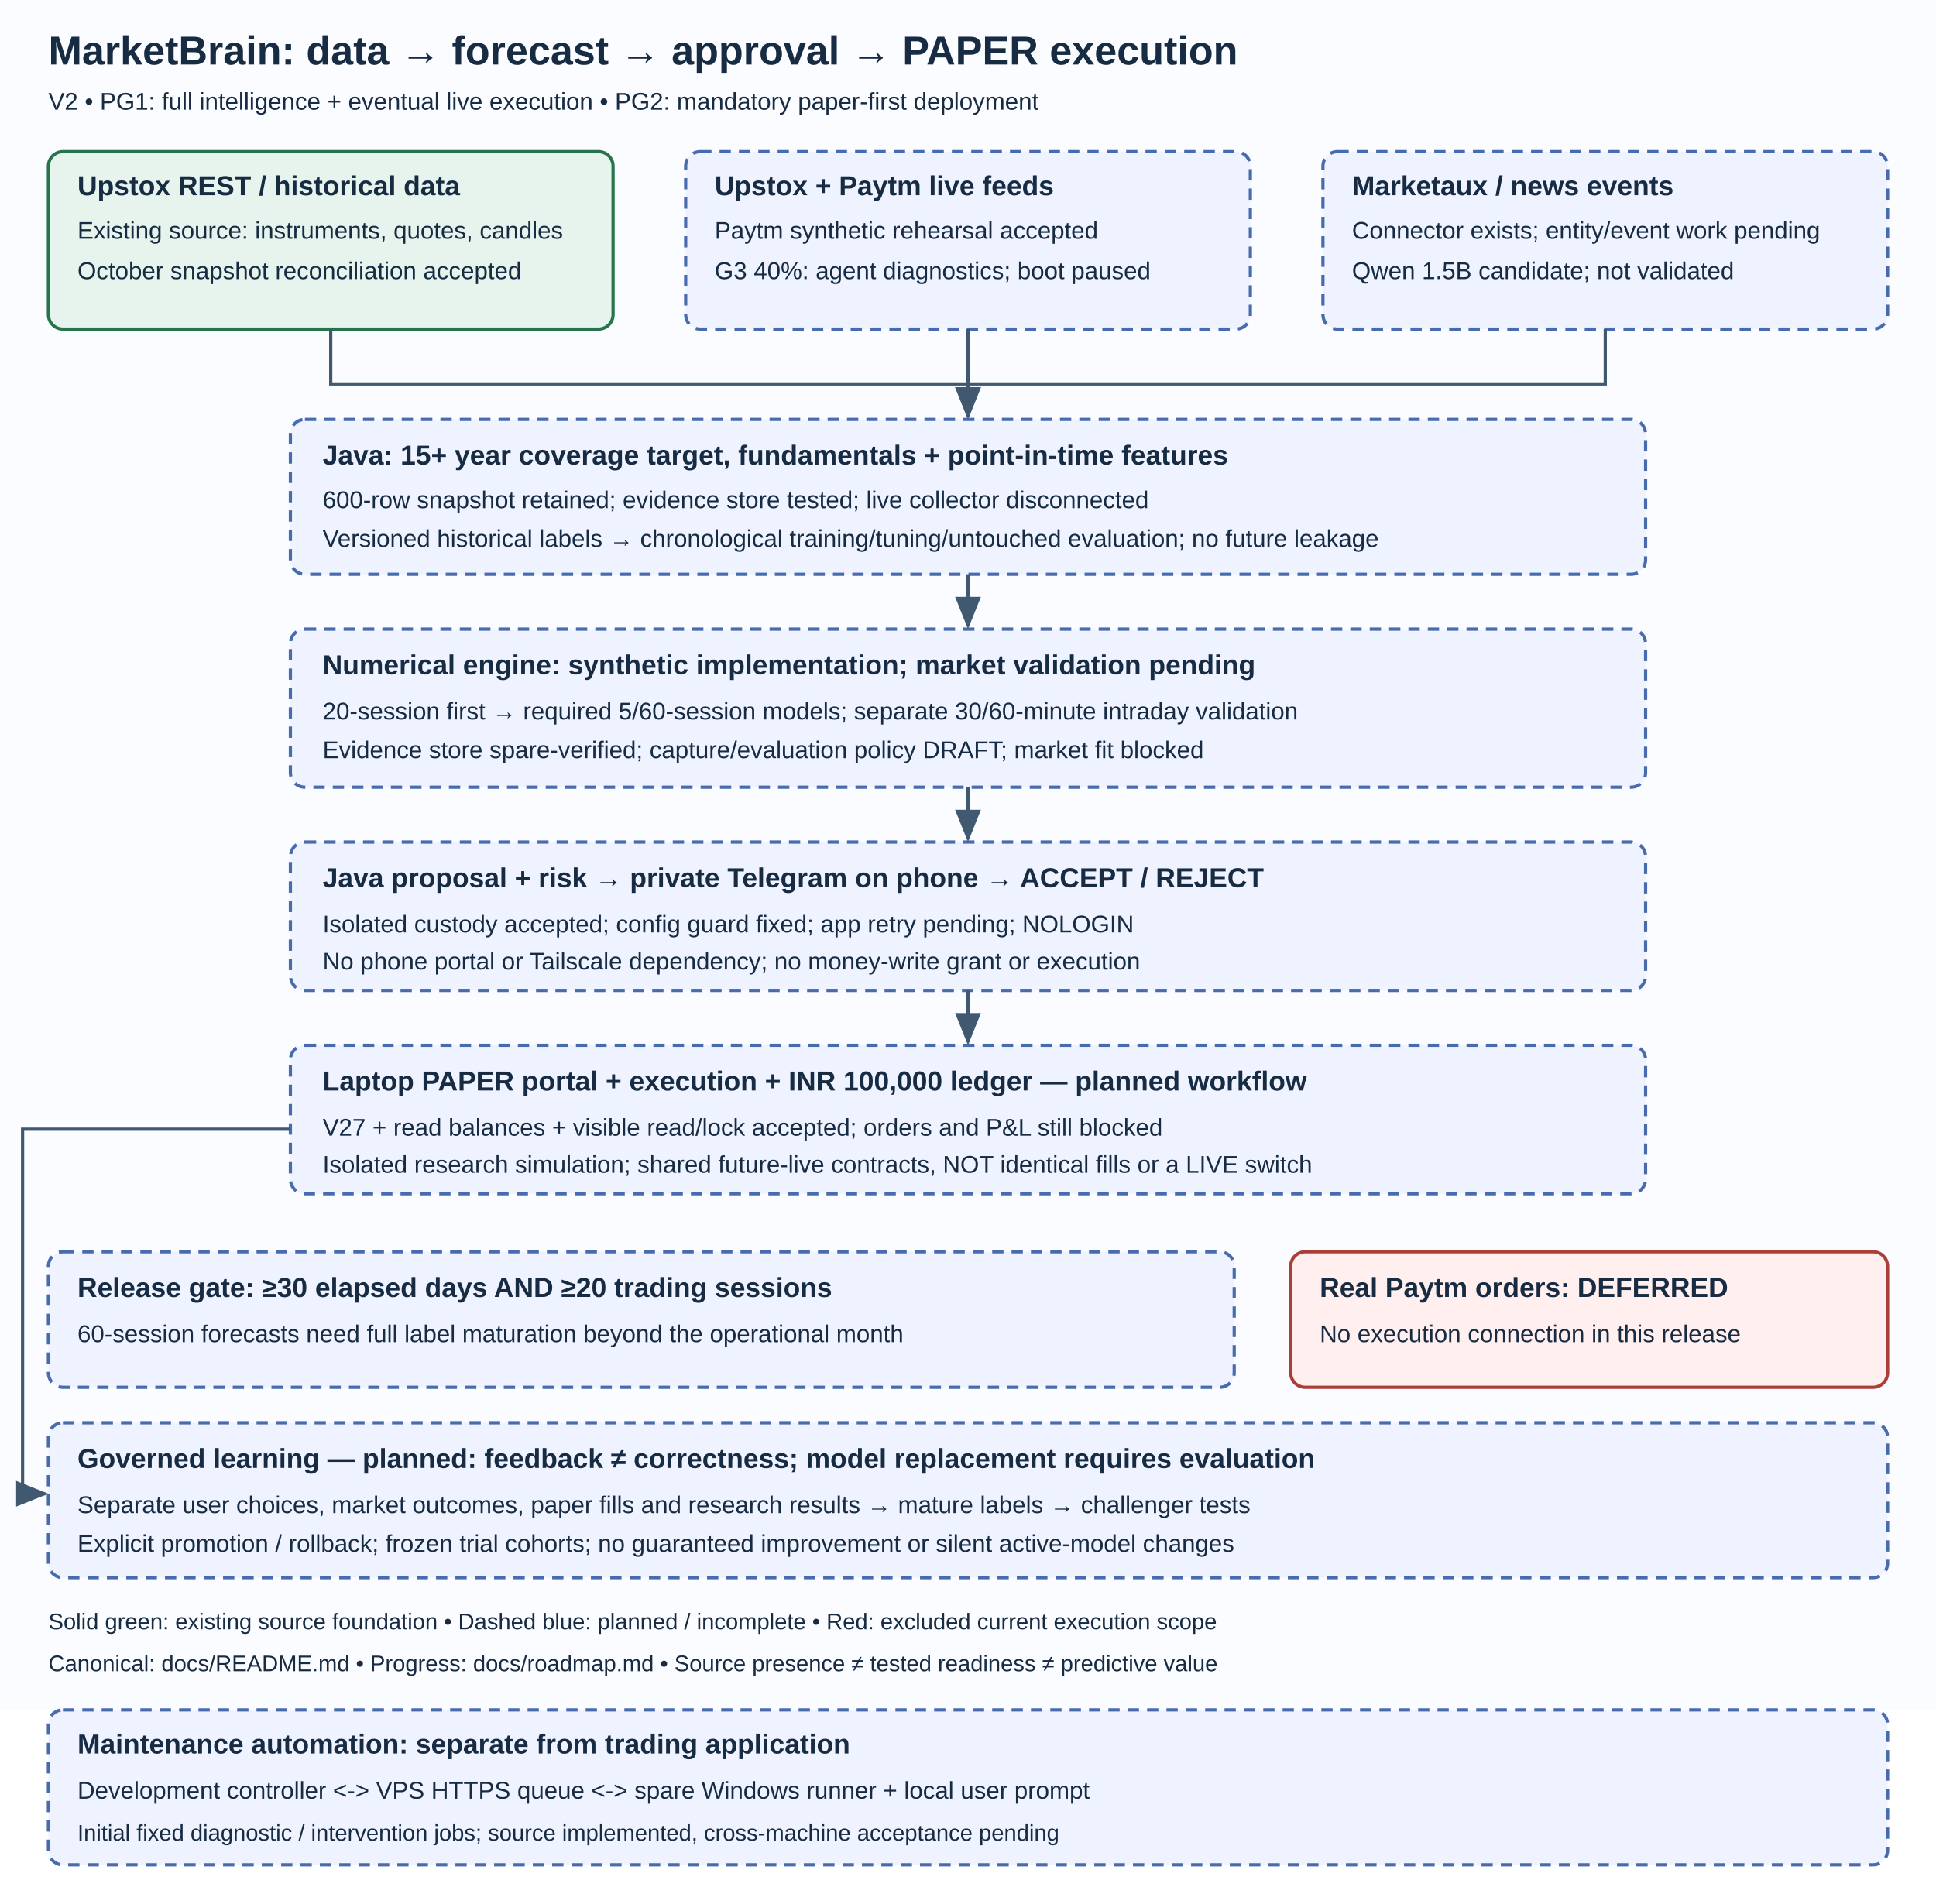
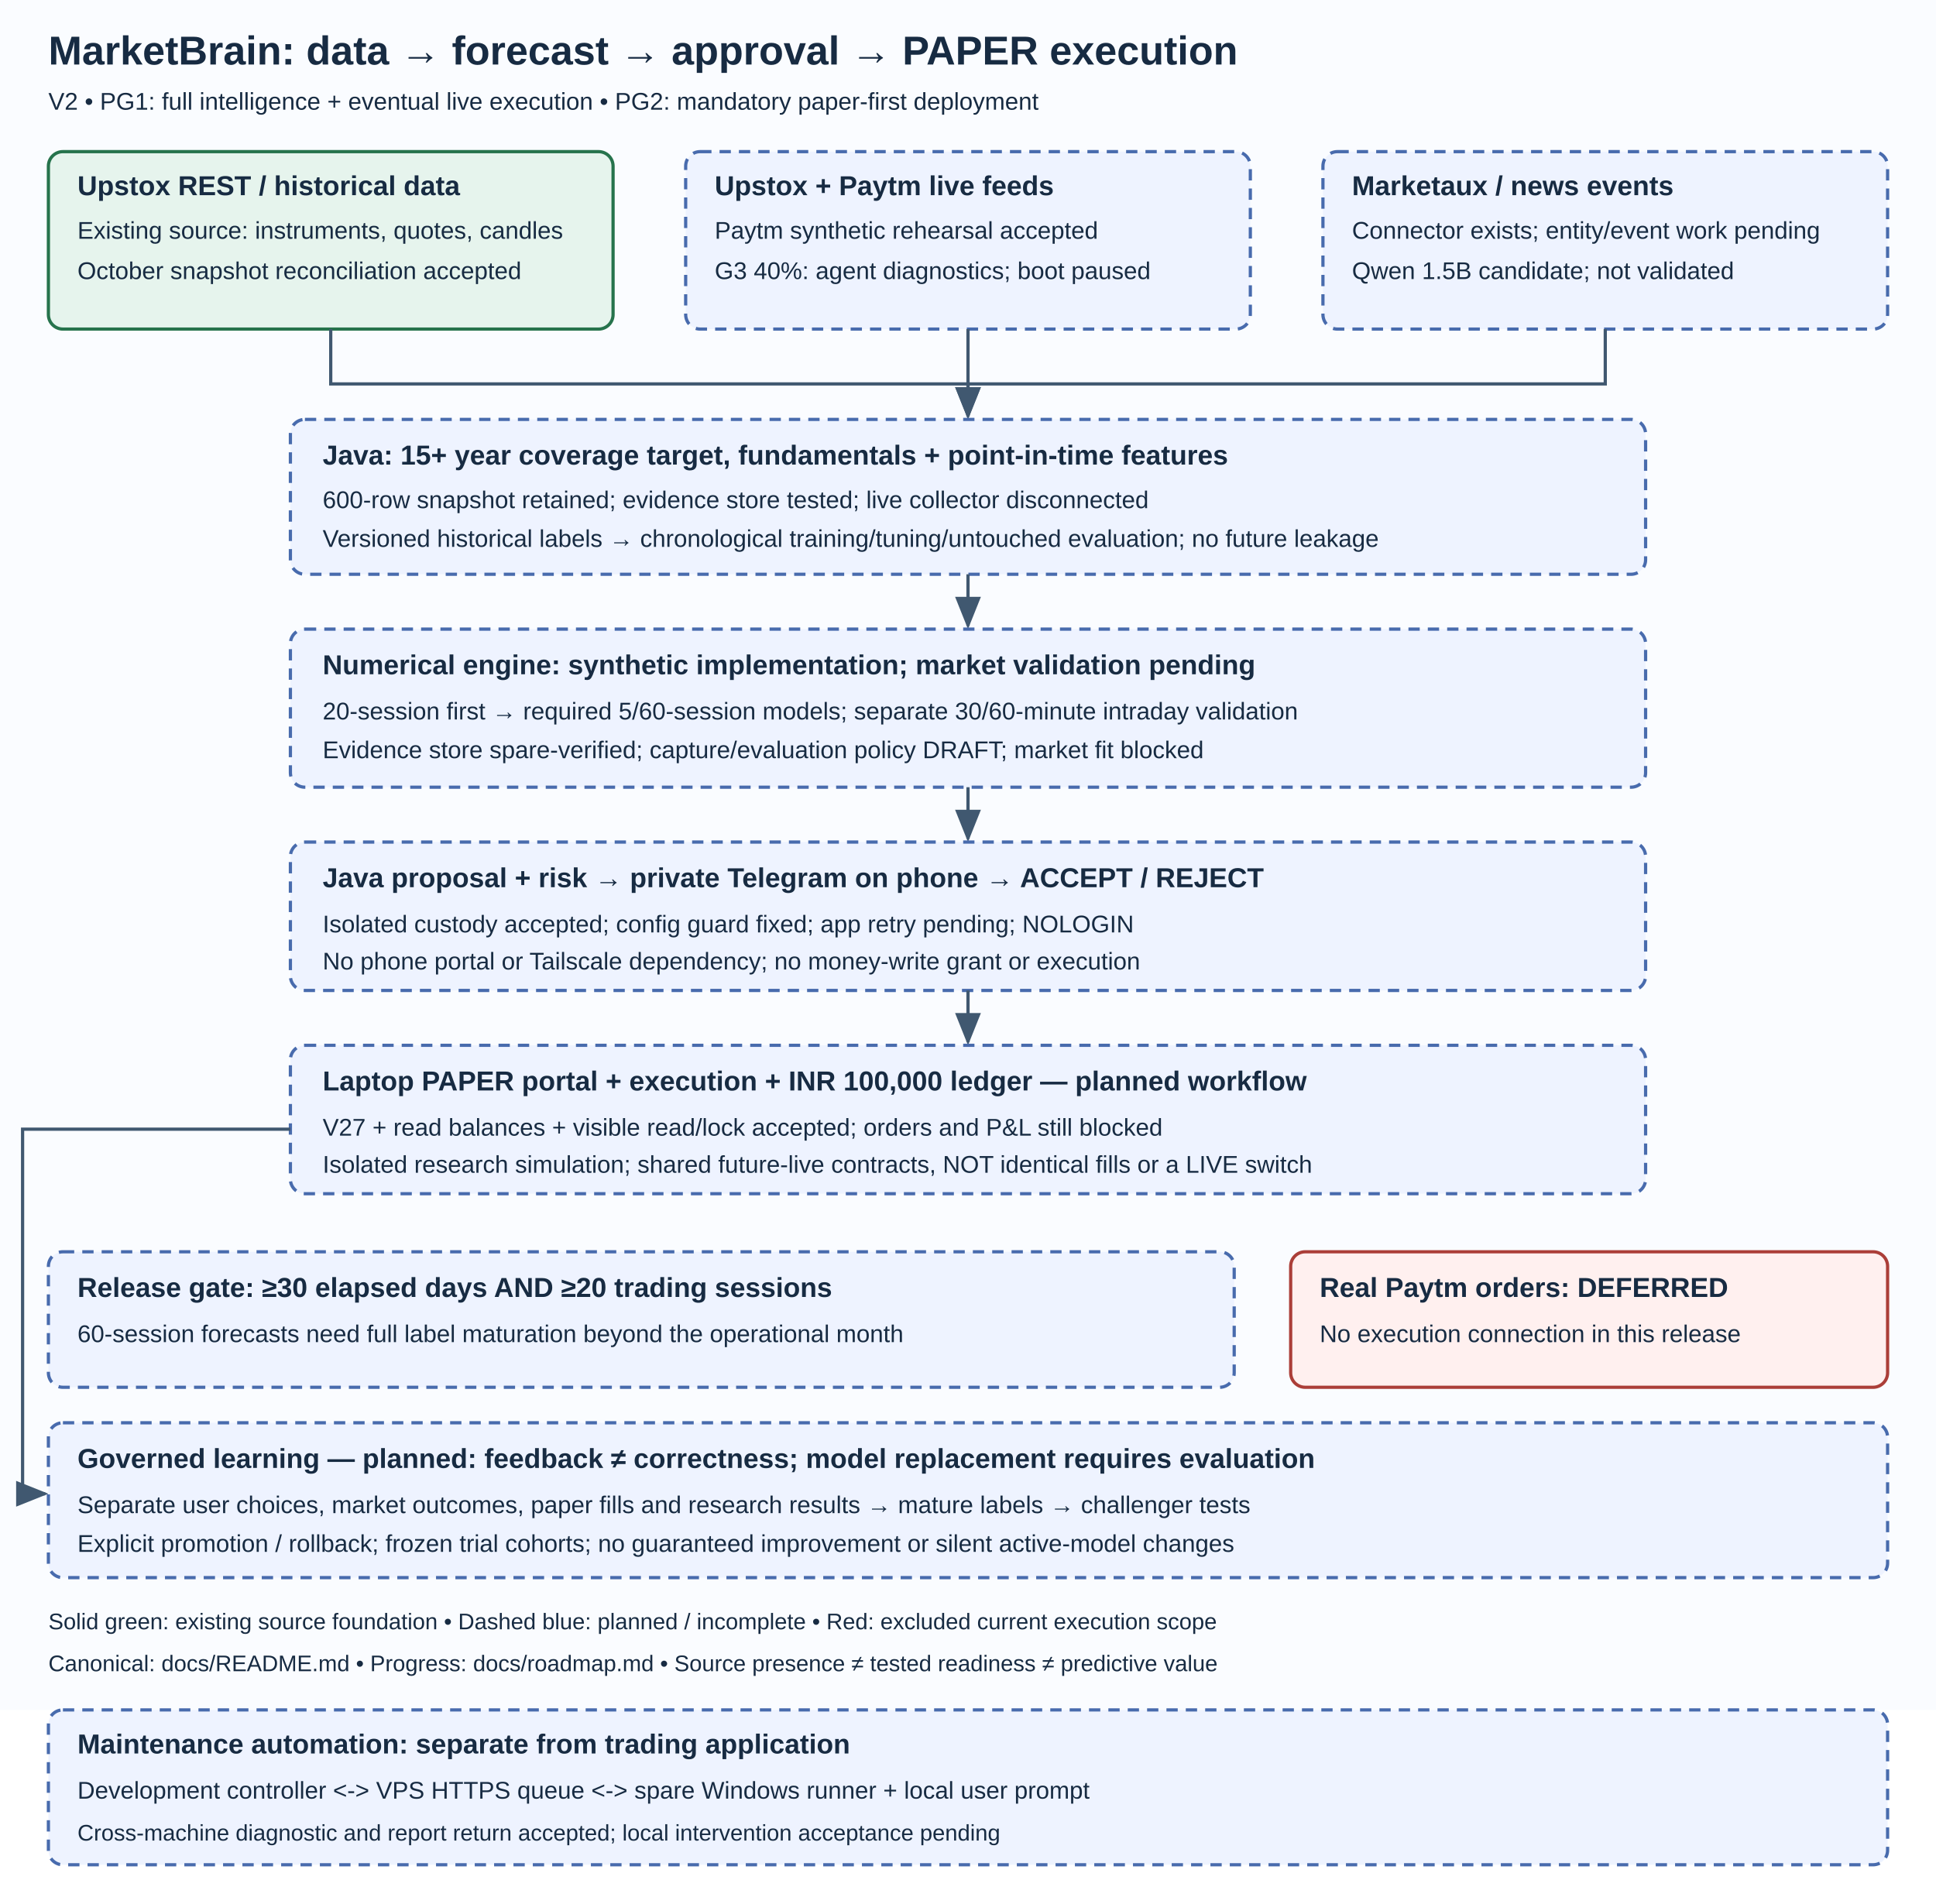
<svg xmlns="http://www.w3.org/2000/svg" width="1200" height="1180" viewBox="0 0 1200 1180" role="img" aria-labelledby="title desc">
  <defs>
    <marker id="arrow" markerWidth="10" markerHeight="8" refX="9" refY="4" orient="auto">
      <path d="M0,0 L10,4 L0,8 Z" fill="#405870" />
    </marker>
    <style>
      text { font-family: Arial, sans-serif; fill: #172b42; }
      .heading { font-size: 25px; font-weight: bold; }
      .label { font-size: 17px; font-weight: bold; }
      .body { font-size: 15px; }
      .small { font-size: 14px; }
      .existing { fill: #e6f4ed; stroke: #26734c; stroke-width: 2; }
      .planned { fill: #eef3ff; stroke: #486bad; stroke-width: 2; stroke-dasharray: 7 5; }
      .blocked { fill: #fff0ef; stroke: #ab3e38; stroke-width: 2; }
      .line { fill: none; stroke: #405870; stroke-width: 2; marker-end: url(#arrow); }
    </style>
  </defs>
  <rect width="1200" height="1060" fill="#fafcff" />
  <text x="30" y="40" class="heading">MarketBrain: data → forecast → approval → PAPER execution</text>
  <text x="30" y="68" class="body">V2 • PG1: full intelligence + eventual live execution • PG2: mandatory paper-first deployment</text>
  <rect x="30" y="94" width="350" height="110" rx="9" class="existing" />
  <text x="48" y="121" class="label">Upstox REST / historical data</text>
  <text x="48" y="148" class="body">Existing source: instruments, quotes, candles</text>
  <text x="48" y="173" class="body">October snapshot reconciliation accepted</text>
  <rect x="425" y="94" width="350" height="110" rx="9" class="planned" />
  <text x="443" y="121" class="label">Upstox + Paytm live feeds</text>
  <text x="443" y="148" class="body">Paytm synthetic rehearsal accepted</text>
  <text x="443" y="173" class="body">G3 40%: agent diagnostics; boot paused</text>
  <rect x="820" y="94" width="350" height="110" rx="9" class="planned" />
  <text x="838" y="121" class="label">Marketaux / news events</text>
  <text x="838" y="148" class="body">Connector exists; entity/event work pending</text>
  <text x="838" y="173" class="body">Qwen 1.5B candidate; not validated</text>
  <path d="M205 204 V238 H600 V258" class="line" />
  <path d="M600 204 V258" class="line" />
  <path d="M995 204 V238 H600" fill="none" stroke="#405870" stroke-width="2" />
  <rect x="180" y="260" width="840" height="96" rx="9" class="planned" />
  <text x="200" y="288" class="label">Java: 15+ year coverage target, fundamentals + point-in-time features</text>
  <text x="200" y="315" class="body">600-row snapshot retained; evidence store tested; live collector disconnected</text>
  <text x="200" y="339" class="body">Versioned historical labels → chronological training/tuning/untouched evaluation; no future leakage</text>
  <path d="M600 356 V388" class="line" />
  <rect x="180" y="390" width="840" height="98" rx="9" class="planned" />
  <text x="200" y="418" class="label">Numerical engine: synthetic implementation; market validation pending</text>
  <text x="200" y="446" class="body">20-session first → required 5/60-session models; separate 30/60-minute intraday validation</text>
  <text x="200" y="470" class="body">Evidence store spare-verified; capture/evaluation policy DRAFT; market fit blocked</text>
  <path d="M600 488 V520" class="line" />
  <rect x="180" y="522" width="840" height="92" rx="9" class="planned" />
  <text x="200" y="550" class="label">Java proposal + risk → private Telegram on phone → ACCEPT / REJECT</text>
  <text x="200" y="578" class="body">Isolated custody accepted; config guard fixed; app retry pending; NOLOGIN</text>
  <text x="200" y="601" class="body">No phone portal or Tailscale dependency; no money-write grant or execution</text>
  <path d="M600 614 V646" class="line" />
  <rect x="180" y="648" width="840" height="92" rx="9" class="planned" />
  <text x="200" y="676" class="label">Laptop PAPER portal + execution + INR 100,000 ledger — planned workflow</text>
  <text x="200" y="704" class="body">V27 + read balances + visible read/lock accepted; orders and P&amp;L still blocked</text>
  <text x="200" y="727" class="body">Isolated research simulation; shared future-live contracts, NOT identical fills or a LIVE switch</text>
  <rect x="30" y="776" width="735" height="84" rx="9" class="planned" />
  <text x="48" y="804" class="label">Release gate: ≥30 elapsed days AND ≥20 trading sessions</text>
  <text x="48" y="832" class="body">60-session forecasts need full label maturation beyond the operational month</text>
  <rect x="800" y="776" width="370" height="84" rx="9" class="blocked" />
  <text x="818" y="804" class="label">Real Paytm orders: DEFERRED</text>
  <text x="818" y="832" class="body">No execution connection in this release</text>
  <path d="M180 700 H14 V926 H28" class="line" />
  <rect x="30" y="882" width="1140" height="96" rx="9" class="planned" />
  <text x="48" y="910" class="label">Governed learning — planned: feedback ≠ correctness; model replacement requires evaluation</text>
  <text x="48" y="938" class="body">Separate user choices, market outcomes, paper fills and research results → mature labels → challenger tests</text>
  <text x="48" y="962" class="body">Explicit promotion / rollback; frozen trial cohorts; no guaranteed improvement or silent active-model changes</text>
  <text x="30" y="1010" class="small">Solid green: existing source foundation • Dashed blue: planned / incomplete • Red: excluded current execution scope</text>
  <text x="30" y="1036" class="small">Canonical: docs/README.md • Progress: docs/roadmap.md • Source presence ≠ tested readiness ≠ predictive value</text>
  <rect x="30" y="1060" width="1140" height="96" rx="9" class="planned" />
  <text x="48" y="1087" class="label">Maintenance automation: separate from trading application</text>
  <text x="48" y="1115" class="body">Development controller &lt;-&gt; VPS HTTPS queue &lt;-&gt; spare Windows runner + local user prompt</text>
-   <text x="48" y="1141" class="small">Initial fixed diagnostic / intervention jobs; source implemented, cross-machine acceptance pending</text>
+   <text x="48" y="1141" class="small">Cross-machine diagnostic and report return accepted; local intervention acceptance pending</text>
</svg>
